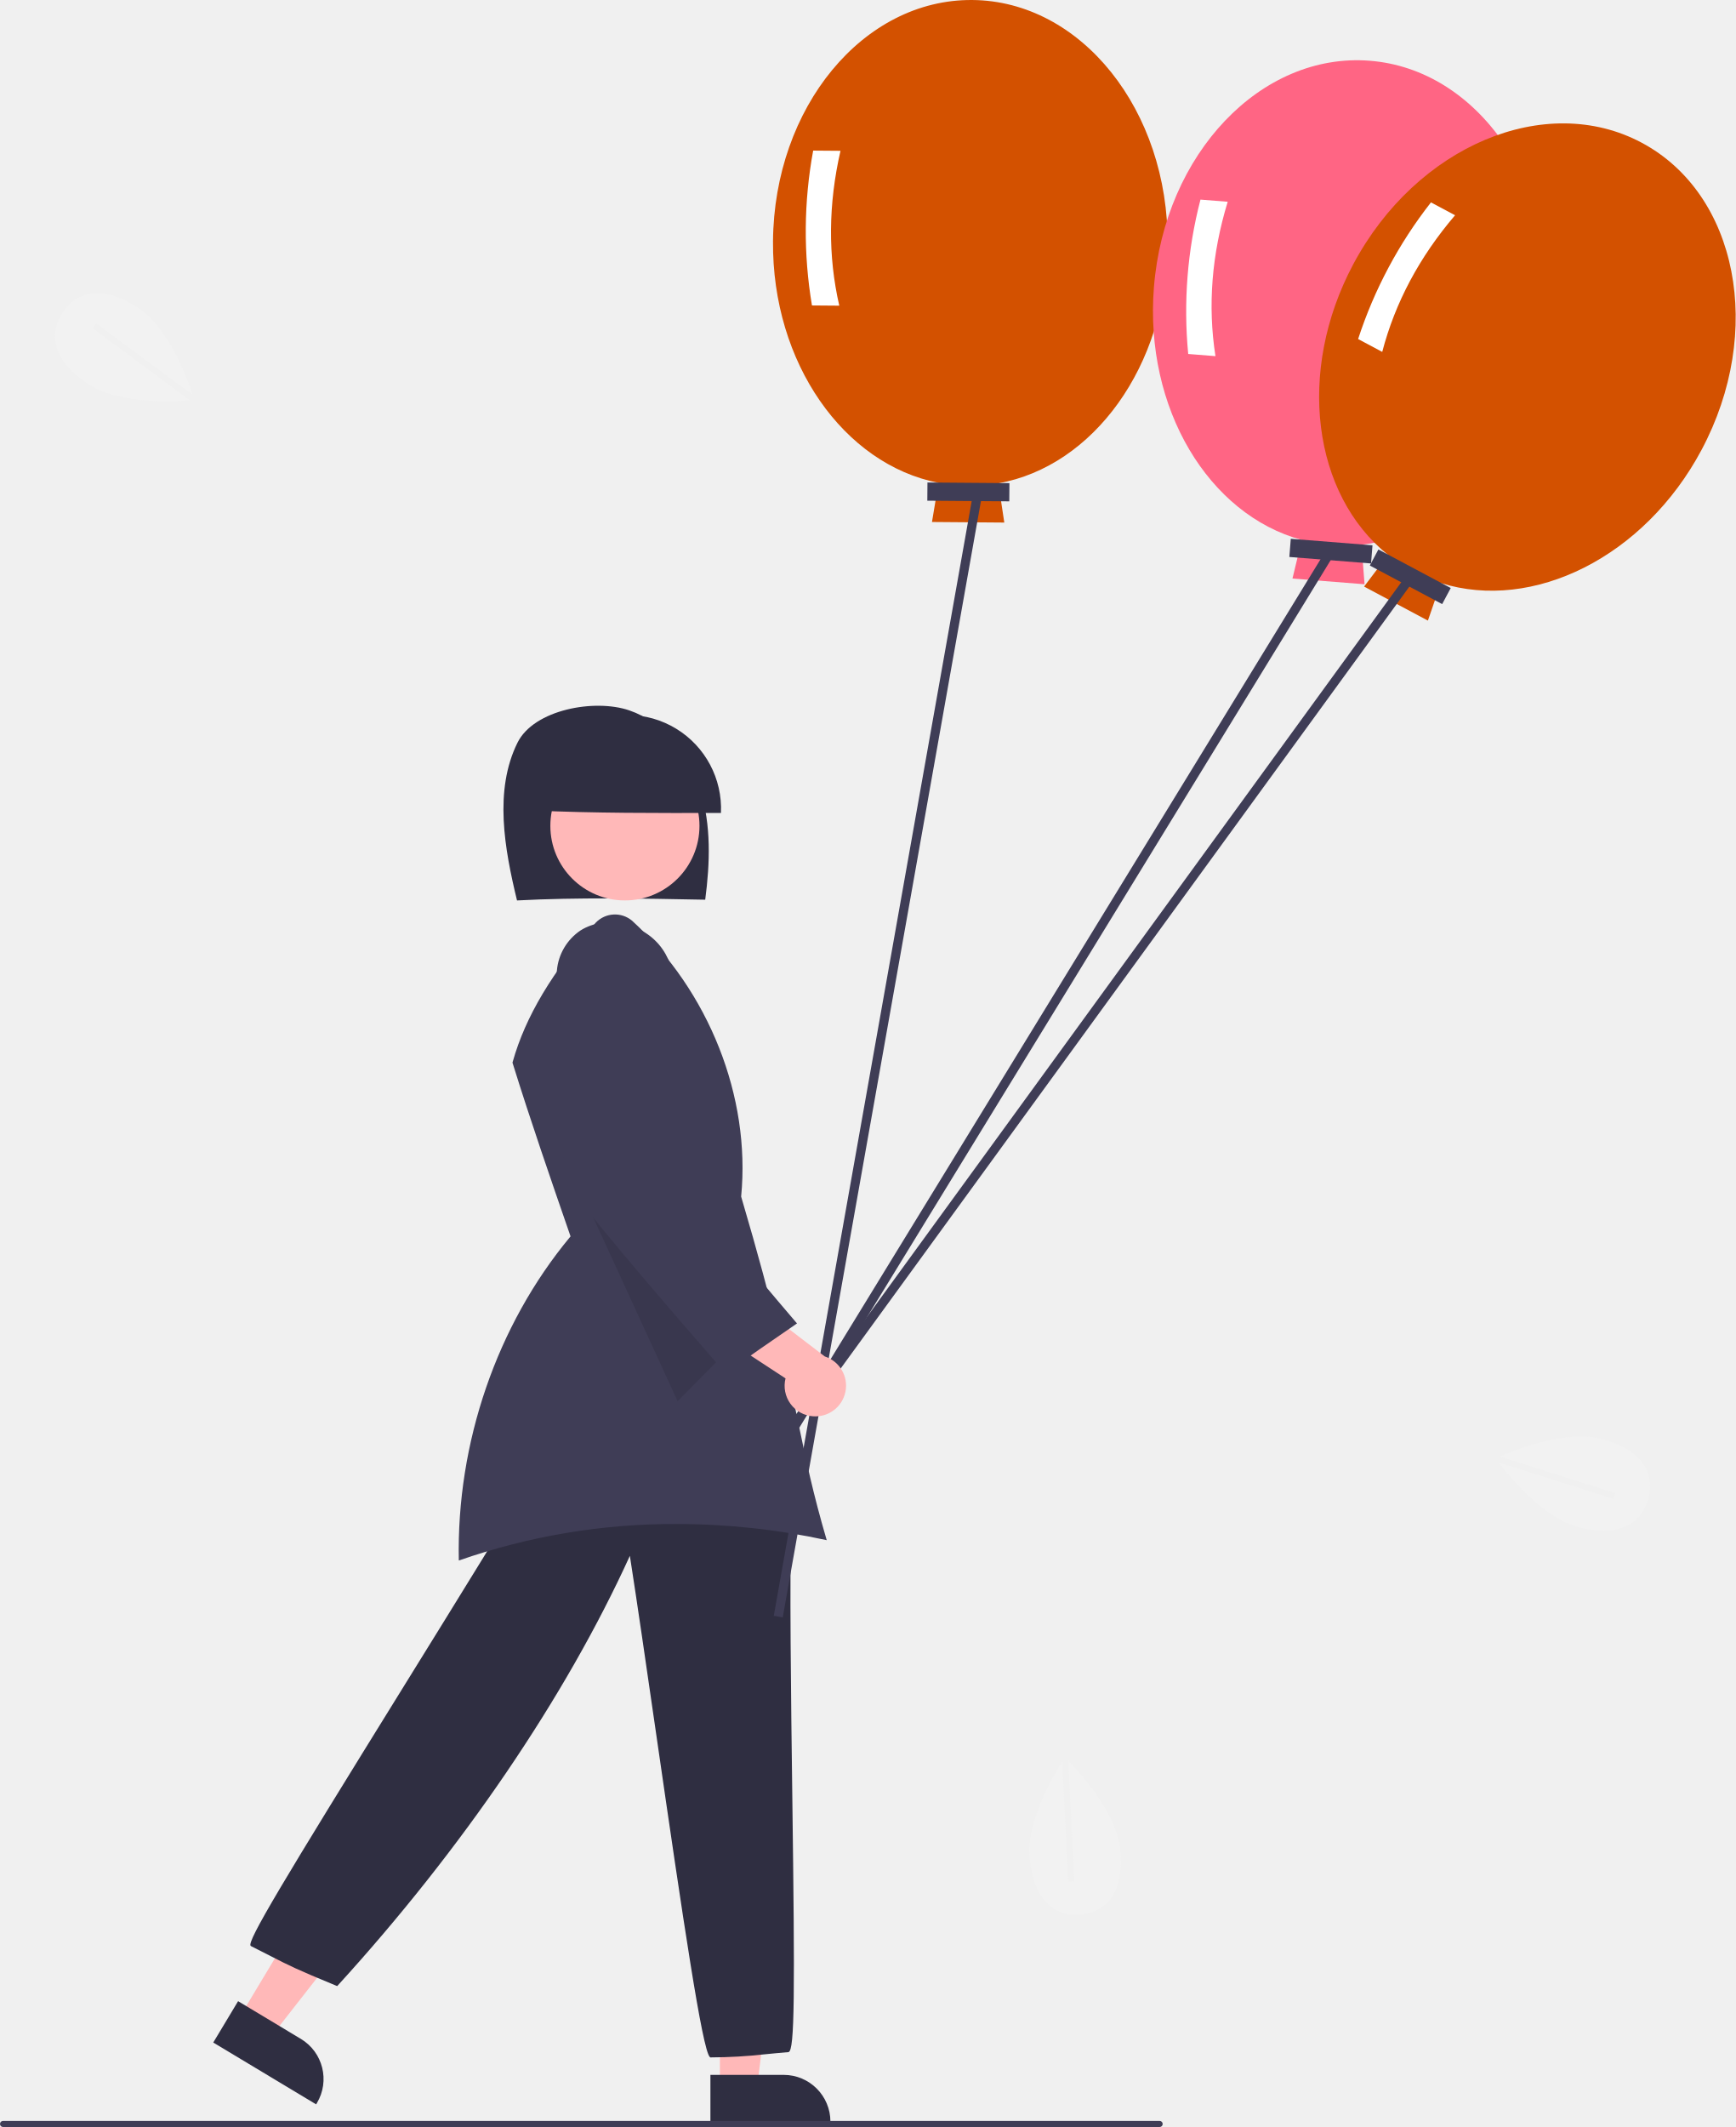
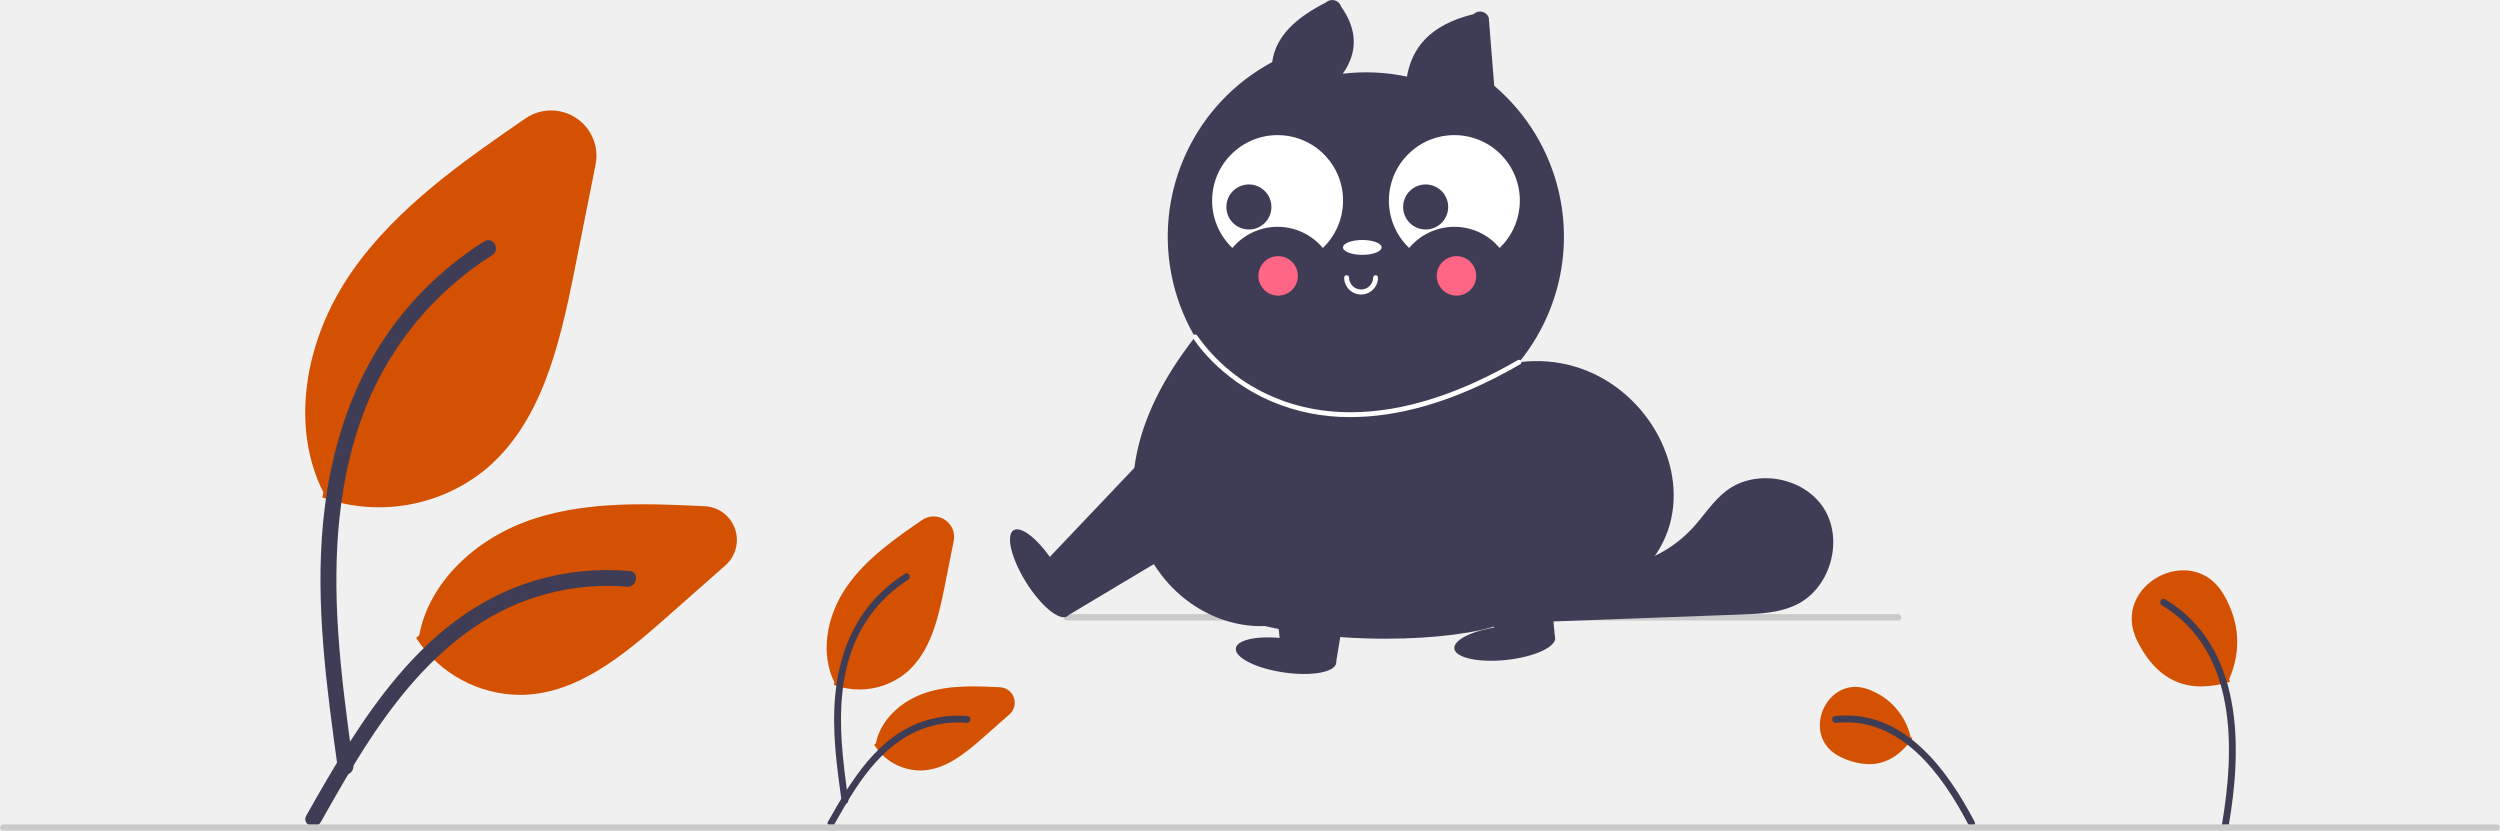
- <svg xmlns="http://www.w3.org/2000/svg" data-name="Layer 1" width="571.757" height="700.463" viewBox="0 0 571.757 700.463">
-   <polygon points="237.145 687.3 249.405 687.3 255.239 640.012 237.145 640.012 237.145 687.3" fill="#ffb8b8" />
-   <path d="M548.14,783.065h24.144a15.404,15.404,0,0,1,15.387,15.387v.5H548.14Z" transform="translate(-314.1216 -99.76826)" fill="#2f2e41" />
-   <polygon points="79.05 664.069 89.559 670.383 118.914 632.854 103.404 623.535 79.05 664.069" fill="#ffb8b8" />
-   <path d="M384.371,772.413l8.182-13.618,20.696,12.434a15.405,15.405,0,0,1,5.265,21.114l-.258.429Z" transform="translate(-314.1216 -99.76826)" fill="#2f2e41" />
-   <path d="M547.931,777.158c-2.473-2.518-8.617-43.875-17.707-106.682-3.161-21.841-6.153-42.513-8.618-58.343-21.094,46.37-55.196,96.531-96.175,141.435l-.236.259-.324-.133c-13.11-5.398-15.55-6.649-21.444-9.672-1.76-.903-3.831-1.964-6.589-3.343l-.153-.118c-1.266-1.446,10.285-20.62,50.672-85.813,17.594-28.4,35.786-57.766,47.835-78.153l.112-.19.216-.045c29.128-6.075,57.213,1.056,79.083,20.077l.177.155-.006.235c-.59,23.908-.094,61.448.343,94.57.854,64.667.798,83.559-1.216,84.158l-.101.019c-2.952.242-5.403.484-7.662.708a164.629,164.629,0,0,1-17.849,1.027l-.211.001Z" transform="translate(-314.1216 -99.76826)" fill="#2f2e41" />
-   <path d="M484.431,396.302c-4.127-17.04-7.624-36.26.16-51.955,5.4-10.89,25.379-14.557,36.831-10.634s19.732,14.567,23.374,26.172,3.218,24.11,1.631,36.174C525.364,395.655,504.302,395.251,484.431,396.302Z" transform="translate(-314.1216 -99.76826)" fill="#2f2e41" />
-   <circle cx="205.853" cy="271.968" r="24.561" fill="#ffb8b8" />
-   <path d="M489.949,366.677a30.85,30.85,0,1,1,61.662.813C530.588,367.535,509.566,367.579,489.949,366.677Z" transform="translate(-314.1216 -99.76826)" fill="#2f2e41" />
-   <path d="M586.452,606.977c-4.529-15.451-6.785-26.265-9.39-38.754-3.572-17.12-7.62-36.524-18.771-74.303l-.028-.093.009-.096c3.157-32.765-10.606-67.533-35.919-90.738a8.764,8.764,0,0,0-11.964.606c-14.241,15.992-23.191,30.972-27.361,45.795l-.09.321c5.945,19.13,12.599,38.356,19.036,56.956l.092.266-.18.217c-24.1,29.017-37.429,67.805-36.626,106.521a214.654,214.654,0,0,1,71.777-12.017A232.686,232.686,0,0,1,586.452,606.977Z" transform="translate(-314.1216 -99.76826)" fill="#3f3d56" />
-   <polygon points="186.941 382.463 223.217 461.44 243.941 440.463 186.941 382.463" opacity="0.1" />
-   <path d="M698.753,180.275c.345-44.181-28.476-80.225-64.373-80.505s-65.278,35.309-65.623,79.49c-.313,40.056,23.348,73.421,54.52,79.512l-2.152,12.899,23.823.186L642.997,258.926C674.261,253.323,698.44,220.331,698.753,180.275Z" transform="translate(-314.1216 -99.76826)" fill="#d35100" />
-   <path d="M590.592,200.431l-9-.07a146.494,146.494,0,0,1,.398-50.998l9.0.07Q584.941,175.836,590.592,200.431Z" transform="translate(-314.1216 -99.76826)" fill="#fff" />
-   <rect x="619.614" y="258.765" width="27" height="6" transform="translate(-312.0584 -104.7038) rotate(0.44739)" fill="#3f3d56" />
-   <path d="M823.828,204.67c3.498-44.044-22.677-82.053-58.462-84.895s-67.632,30.559-71.13,74.603C691.065,234.309,712.283,269.278,742.942,277.579l-3.067,12.713,23.748,1.886-1.022-13.038C794.185,275.783,820.657,244.601,823.828,204.67Z" transform="translate(-314.1216 -99.76826)" fill="#ff6584" />
-   <path d="M714.505,217.053l-8.972-.713a146.494,146.494,0,0,1,4.038-50.84l8.972.713Q710.624,192.118,714.505,217.053Z" transform="translate(-314.1216 -99.76826)" fill="#fff" />
-   <rect x="739.04" y="278.266" width="27" height="6" transform="translate(-289.4912 -158.465) rotate(4.54094)" fill="#3f3d56" />
-   <rect x="466.794" y="439.171" width="376.138" height="3" transform="translate(-377.122 669.093) rotate(-58.50618)" fill="#3f3d56" />
-   <path d="M874.623,247.939c20.788-38.987,11.961-84.284-19.715-101.175s-74.208,1.022-94.996,40.009c-18.847,35.346-13.351,75.878,11.445,95.727l-7.887,10.432,21.022,11.209,4.267-12.362C819.057,301.308,855.775,283.285,874.623,247.939Z" transform="translate(-314.1216 -99.76826)" fill="#d35100" />
-   <path d="M769.443,215.655l-7.942-4.235A146.494,146.494,0,0,1,785.497,166.418l7.942,4.235Q775.838,191.243,769.443,215.655Z" transform="translate(-314.1216 -99.76826)" fill="#fff" />
-   <rect x="765.185" y="286.713" width="27" height="6" transform="translate(-86.23403 -432.0733) rotate(28.06716)" fill="#3f3d56" />
-   <rect x="479.388" y="441.369" width="376.138" height="3" transform="translate(-397.4565 622.2847) rotate(-53.96275)" fill="#3f3d56" />
-   <rect x="415.308" y="445.482" width="376.138" height="3" transform="matrix(0.17486, -0.98459, 0.98459, 0.17486, -256.3467, 863.1347)" fill="#3f3d56" />
-   <path d="M581.939,566.179a10.056,10.056,0,0,1-9.055-12.481L542.993,534.115l17.047-7.365,25.771,19.726a10.11,10.11,0,0,1-3.873,19.703Z" transform="translate(-314.1216 -99.76826)" fill="#ffb8b8" />
-   <path d="M552.875,551.723c-17.875-20.564-36.359-41.828-53.186-63.206l-.108-.144.001-.174c.077-17.457.156-35.504,2.224-55.695a15.983,15.983,0,0,1-4.237-13.087,17.721,17.721,0,0,1,7.782-13.234c8.422-5.32,21.042-2.44,27.007,6.167,5.759,8.308,4.917,20.21.523,26.205l-4.865,38.152-.43-.033.095.048.034-.028.063.077.149.076c-.008.016-.018.039-.03.069,15.784,19.271,32.103,39.193,48.405,58.265l.361.423-.459.314c-7.637,5.236-15.535,10.651-22.649,15.887l-.377.267Z" transform="translate(-314.1216 -99.76826)" fill="#3f3d56" />
-   <path d="M696.122,800.232h-381a1,1,0,0,1,0-2h381a1,1,0,0,1,0,2Z" transform="translate(-314.1216 -99.76826)" fill="#3f3d56" />
-   <polygon points="492.715 480.274 492.715 480.274 492.715 480.274 492.715 480.274" fill="#f2f2f2" />
-   <path d="M846.128,591.46l-.605,1.907-37.678-11.955c3.341,4.413,14.533,18.194,26.162,21.231,13.893,3.629,21.048-1.443,23.142-9.459s-1.667-15.938-15.56-19.567c-11.777-3.076-28.553,3.678-33.393,5.808Z" transform="translate(-314.1216 -99.76826)" fill="#f2f2f2" />
-   <polygon points="350.832 578.731 350.832 578.73 350.832 578.73 350.832 578.731" fill="#f2f2f2" />
-   <path d="M668.022,719.301l-1.998.101-1.999-39.479c-2.963,4.674-11.951,19.985-10.723,31.941,1.467,14.284,8.724,19.209,16.965,18.363s14.345-7.144,12.878-21.428c-1.244-12.108-13.446-25.456-17.136-29.243Z" transform="translate(-314.1216 -99.76826)" fill="#f2f2f2" />
-   <polygon points="63.981 131.667 63.981 131.667 63.981 131.667 63.981 131.667" fill="#f2f2f2" />
-   <path d="M344.653,207.87l1.192-1.607,31.749,23.55c-1.725-5.259-7.833-21.929-17.844-28.58-11.96-7.946-20.375-5.474-24.959,1.426s-3.603,15.615,8.357,23.562c10.138,6.736,28.199,5.799,33.468,5.358Z" transform="translate(-314.1216 -99.76826)" fill="#f2f2f2" />
+ <svg xmlns="http://www.w3.org/2000/svg" data-name="Layer 1" width="785" height="260.841" viewBox="0 0 785 260.841">
+   <path d="M326.441,478.691a52.292,52.292,0,0,1-17.347-2.945l-.415-.146.342-1.599c-10.089-19.761-6.605-46.92,8.899-69.252,14.104-20.316,35.584-35.106,54.534-48.153h0a14.232,14.232,0,0,1,22.029,14.502l-6.699,33.625c-4.877,24.485-10.676,47.656-27.839,62.062A52.937,52.937,0,0,1,326.441,478.691Z" transform="translate(-207.473 -319.4008)" fill="#d35100" />
+   <path id="ffbc6c51-bae4-4fa4-8657-d565cf4c059e-45" data-name="abd51855-a673-4ef9-adc8-1347fdb580b5-45" d="M313.563,560.805c-3.507-25.553-7.116-51.436-4.65-77.262,2.185-22.937,9.183-45.336,23.43-63.71a105.983,105.983,0,0,1,27.192-24.641c2.718-1.716,5.221,2.592,2.514,4.301a100.756,100.756,0,0,0-39.856,48.086c-8.677,22.069-10.07,46.127-8.576,69.57.903,14.177,2.823,28.261,4.751,42.329a2.581,2.581,0,0,1-1.74,3.064,2.506,2.506,0,0,1-3.064-1.74Z" transform="translate(-207.473 -319.4008)" fill="#3f3d56" />
+   <path d="M370.916,537.599A39.135,39.135,0,0,1,338.39,520.077l-.243-.369.973-.825c2.927-16.093,17.105-30.463,36.176-36.645,17.331-5.617,36.528-4.699,53.461-3.886h0a10.608,10.608,0,0,1,6.514,18.548l-18.919,16.705C402.558,525.789,388.808,536.79,372.284,537.573,371.828,537.59,371.37,537.599,370.916,537.599Z" transform="translate(-207.473 -319.4008)" fill="#d35100" />
+   <path id="aeb1fa48-cf11-4fd0-bcf3-ed4f5186d710-46" data-name="b6a87e1b-685a-4f79-adc0-a59c983b9bff-46" d="M303.649,575.494c16.886-29.877,36.47-63.082,71.467-73.695a79.748,79.748,0,0,1,30.058-3.104c3.192.276,2.395,5.195-.79,4.921a74.089,74.089,0,0,0-47.97,12.691c-13.526,9.207-24.058,22.007-32.971,35.58-5.46,8.315-10.351,16.982-15.242,25.637C306.638,580.289,302.068,578.292,303.649,575.494Z" transform="translate(-207.473 -319.4008)" fill="#3f3d56" />
+   <path d="M477.299,535.904a22.848,22.848,0,0,1-7.581-1.287l-.415-.145.179-.836c-4.345-8.613-2.821-20.4,3.906-30.091,6.117-8.812,15.411-15.21,23.609-20.854h0a6.426,6.426,0,0,1,9.947,6.549l-2.891,14.513c-2.116,10.62-4.634,20.672-12.111,26.947A23.131,23.131,0,0,1,477.299,535.904Z" transform="translate(-207.473 -319.4008)" fill="#d35100" />
+   <path id="befe610e-f590-49ec-bffb-7dad48495fb9-47" data-name="ebf62926-f2ef-4574-b3b9-03deb0cc338a-47" d="M471.741,571.061c-1.514-11.029-3.071-22.2-2.007-33.346.943-9.9,3.964-19.567,10.113-27.497a45.741,45.741,0,0,1,11.736-10.635c1.173-.74,2.253,1.119,1.085,1.856a43.487,43.487,0,0,0-17.202,20.754c-3.745,9.525-4.346,19.908-3.701,30.026.39,6.119,1.218,12.198,2.051,18.269a1.114,1.114,0,0,1-.751,1.322,1.082,1.082,0,0,1-1.322-.751Z" transform="translate(-207.473 -319.4008)" fill="#3f3d56" />
+   <path d="M496.496,561.329a17.175,17.175,0,0,1-14.277-7.69l-.243-.369.534-.454c1.323-7.007,7.498-13.248,15.787-15.935,7.53-2.44,15.84-2.043,23.175-1.69a4.862,4.862,0,0,1,2.986,8.502l-8.166,7.21c-5.993,5.293-11.971,10.073-19.194,10.415C496.898,561.325,496.697,561.329,496.496,561.329Z" transform="translate(-207.473 -319.4008)" fill="#d35100" />
+   <path id="b53d741b-ef59-4c7c-affc-95472d9c2a68-48" data-name="ab8c1ad0-4924-41ff-9be1-1da9c47377aa-48" d="M467.462,577.4c7.288-12.895,15.74-27.226,30.845-31.807a34.42,34.42,0,0,1,12.973-1.34c1.378.119,1.034,2.242-.341,2.124a31.977,31.977,0,0,0-20.704,5.477c-5.838,3.974-10.383,9.498-14.23,15.356-2.357,3.589-4.467,7.329-6.578,11.065C468.752,579.47,466.78,578.608,467.462,577.4Z" transform="translate(-207.473 -319.4008)" fill="#3f3d56" />
+   <path d="M898.666,534.938c-8.648,0-15.24-4.67-20.016-14.116-4.577-9.057.17-16.876,6.519-20.309,6.361-3.44,15.522-3.131,20.602,5.673h0c4.95,8.579,5.519,17.471,1.689,26.432l.188.88-.449.129A31.017,31.017,0,0,1,898.666,534.938Z" transform="translate(-207.473 -319.4008)" fill="#d35100" />
+   <path id="e8eb6681-5211-4dd4-9f94-0d3c8ea84ba4-49" data-name="fe56ea42-b5c6-4c01-a160-1e56b0952e49-49" d="M907.205,579.061c4.422-25.014,4.702-56.695-19.843-71.478-1.172-.741-2.252,1.119-1.084,1.856,23.697,14.333,22.993,44.939,18.852,69.05a1.076,1.076,0,0,0,2.074.571Z" transform="translate(-207.473 -319.4008)" fill="#3f3d56" />
+   <path d="M794.383,559.358a21.011,21.011,0,0,1-8.884-2.237c-6.958-3.266-7.715-10.124-5.474-15.115,2.217-4.936,7.788-8.881,14.782-5.878a20.888,20.888,0,0,1,12.613,14.676l.569.482-.28.377C803.881,556.803,799.477,559.358,794.383,559.358Z" transform="translate(-207.473 -319.4008)" fill="#d35100" />
+   <path id="a29d0e9a-5ecc-4f87-bdab-d30ce58fe09b-50" data-name="bd957783-9dde-42d5-bbc3-75df1df1a96d-50" d="M827.484,577.4c-8.709-16.672-22.617-35.527-43.819-33.146-1.377.118-1.033,2.241.342,2.123,20.139-2.084,33.242,16.028,41.512,31.899C826.194,579.47,828.166,578.608,827.484,577.4Z" transform="translate(-207.473 -319.4008)" fill="#3f3d56" />
+   <path d="M991.473,580.242h-783a1,1,0,0,1,0-2h783a1,1,0,0,1,0,2Z" transform="translate(-207.473 -319.4008)" fill="#cacaca" />
+   <path d="M803.473,514.242h-261a1,1,0,0,1,0-2h261a1,1,0,0,1,0,2Z" transform="translate(-207.473 -319.4008)" fill="#cacaca" />
+   <path d="M676.659,346.33l-1.718-21.392a2.899,2.899,0,0,0-4.744-1.113c-13.791,3.384-19.356,10.584-20.95,19.627a61.783,61.783,0,0,0-20.14-.906c4.848-6.901,4.514-13.934-.529-21.087a2.899,2.899,0,0,0-4.723-1.305c-9.328,4.715-15.853,10.59-16.904,18.732a62.203,62.203,0,1,0,69.708,7.444Z" transform="translate(-207.473 -319.4008)" fill="#3f3d56" />
+   <path d="M684.426,433.14c50.415-6.467,78.775,75.767-2.557,80.349-4.99,5.475-44.103,10.053-77.25,2.494-29.752,1.192-63.575-37.726-21.867-90.806Z" transform="translate(-207.473 -319.4008)" fill="#3f3d56" />
+   <polyline points="426.623 156.172 426.623 197.774 446.073 197.774 461.505 155.413" fill="#3f3d56" />
+   <path d="M703.574,503.145c-.107-.153-.185-.314-.277-.471q-1.243.046-2.486.092Z" transform="translate(-207.473 -319.4008)" fill="#3f3d56" />
+   <path d="M780.209,479.107c-6.209-9.924-21.401-12.681-30.701-5.572-4.197,3.208-7.025,7.845-10.611,11.725A39.306,39.306,0,0,1,716.067,497.342c-6.094.914-12.539.418-18.167,2.927-5.458,2.433-9.575,9.379-6.604,14.405q31.421-1.158,62.841-2.316c6.026-.222,12.267-.497,17.656-3.204C782.254,503.899,786.418,489.031,780.209,479.107Z" transform="translate(-207.473 -319.4008)" fill="#3f3d56" />
+   <path d="M631.565,450.362a62.391,62.391,0,0,1-25.046-4.998c-16.525-7.173-24.099-19.278-24.414-19.79a.758.758,0,0,1,1.292-.794,55.775,55.775,0,0,0,23.802,19.226c14.881,6.434,40.293,9.657,76.845-11.522a.758.758,0,1,1,.761,1.312h0C663.349,446.229,645.633,450.362,631.565,450.362Z" transform="translate(-207.473 -319.4008)" fill="#fff" />
+   <path d="M634.854,411.875a5.314,5.314,0,0,1-5.308-5.308.758.758,0,0,1,1.517,0,3.792,3.792,0,0,0,7.583,0,.758.758,0,0,1,1.517,0A5.314,5.314,0,0,1,634.854,411.875Z" transform="translate(-207.473 -319.4008)" fill="#fff" />
+   <ellipse cx="427.76" cy="77.687" rx="6.066" ry="2.333" fill="#fff" />
+   <path d="M594.442,397.259a18.496,18.496,0,0,1,28.391,0,20.558,20.558,0,1,0-29.066-.675Q594.097,396.929,594.442,397.259Z" transform="translate(-207.473 -319.4008)" fill="#fff" />
+   <path d="M649.95,397.259a18.496,18.496,0,0,1,28.391,0,20.558,20.558,0,1,0-29.066-.675v0h0Q649.604,396.929,649.95,397.259Z" transform="translate(-207.473 -319.4008)" fill="#fff" />
+   <circle cx="392.152" cy="64.988" r="7.072" fill="#3f3d56" />
+   <circle cx="447.657" cy="64.988" r="7.072" fill="#3f3d56" />
+   <circle cx="457.334" cy="86.627" r="6.197" fill="#ff6584" />
+   <circle cx="401.334" cy="86.627" r="6.197" fill="#ff6584" />
+   <ellipse cx="534.159" cy="499.411" rx="5.308" ry="15.924" transform="translate(-390.8061 38.79323) rotate(-31.93981)" fill="#3f3d56" />
+   <polyline points="360.474 142.389 326.686 177.977 335.496 193.148 367.393 174.088" fill="#3f3d56" />
+   <ellipse cx="611.283" cy="525.286" rx="5.308" ry="15.924" transform="matrix(0.14644, -0.98922, 0.98922, 0.14644, -205.3314, 733.654)" fill="#3f3d56" />
+   <polyline points="397.024 155.777 402.261 204.569 419.496 208.148 425.659 171.033" fill="#3f3d56" />
+   <ellipse cx="679.97" cy="521.336" rx="15.924" ry="5.308" transform="translate(-259.5996 -243.2445) rotate(-6.17422)" fill="#3f3d56" />
+   <polyline points="453.303 155.154 470.666 201.051 488.247 200.172 484.859 162.701" fill="#3f3d56" />
</svg>
